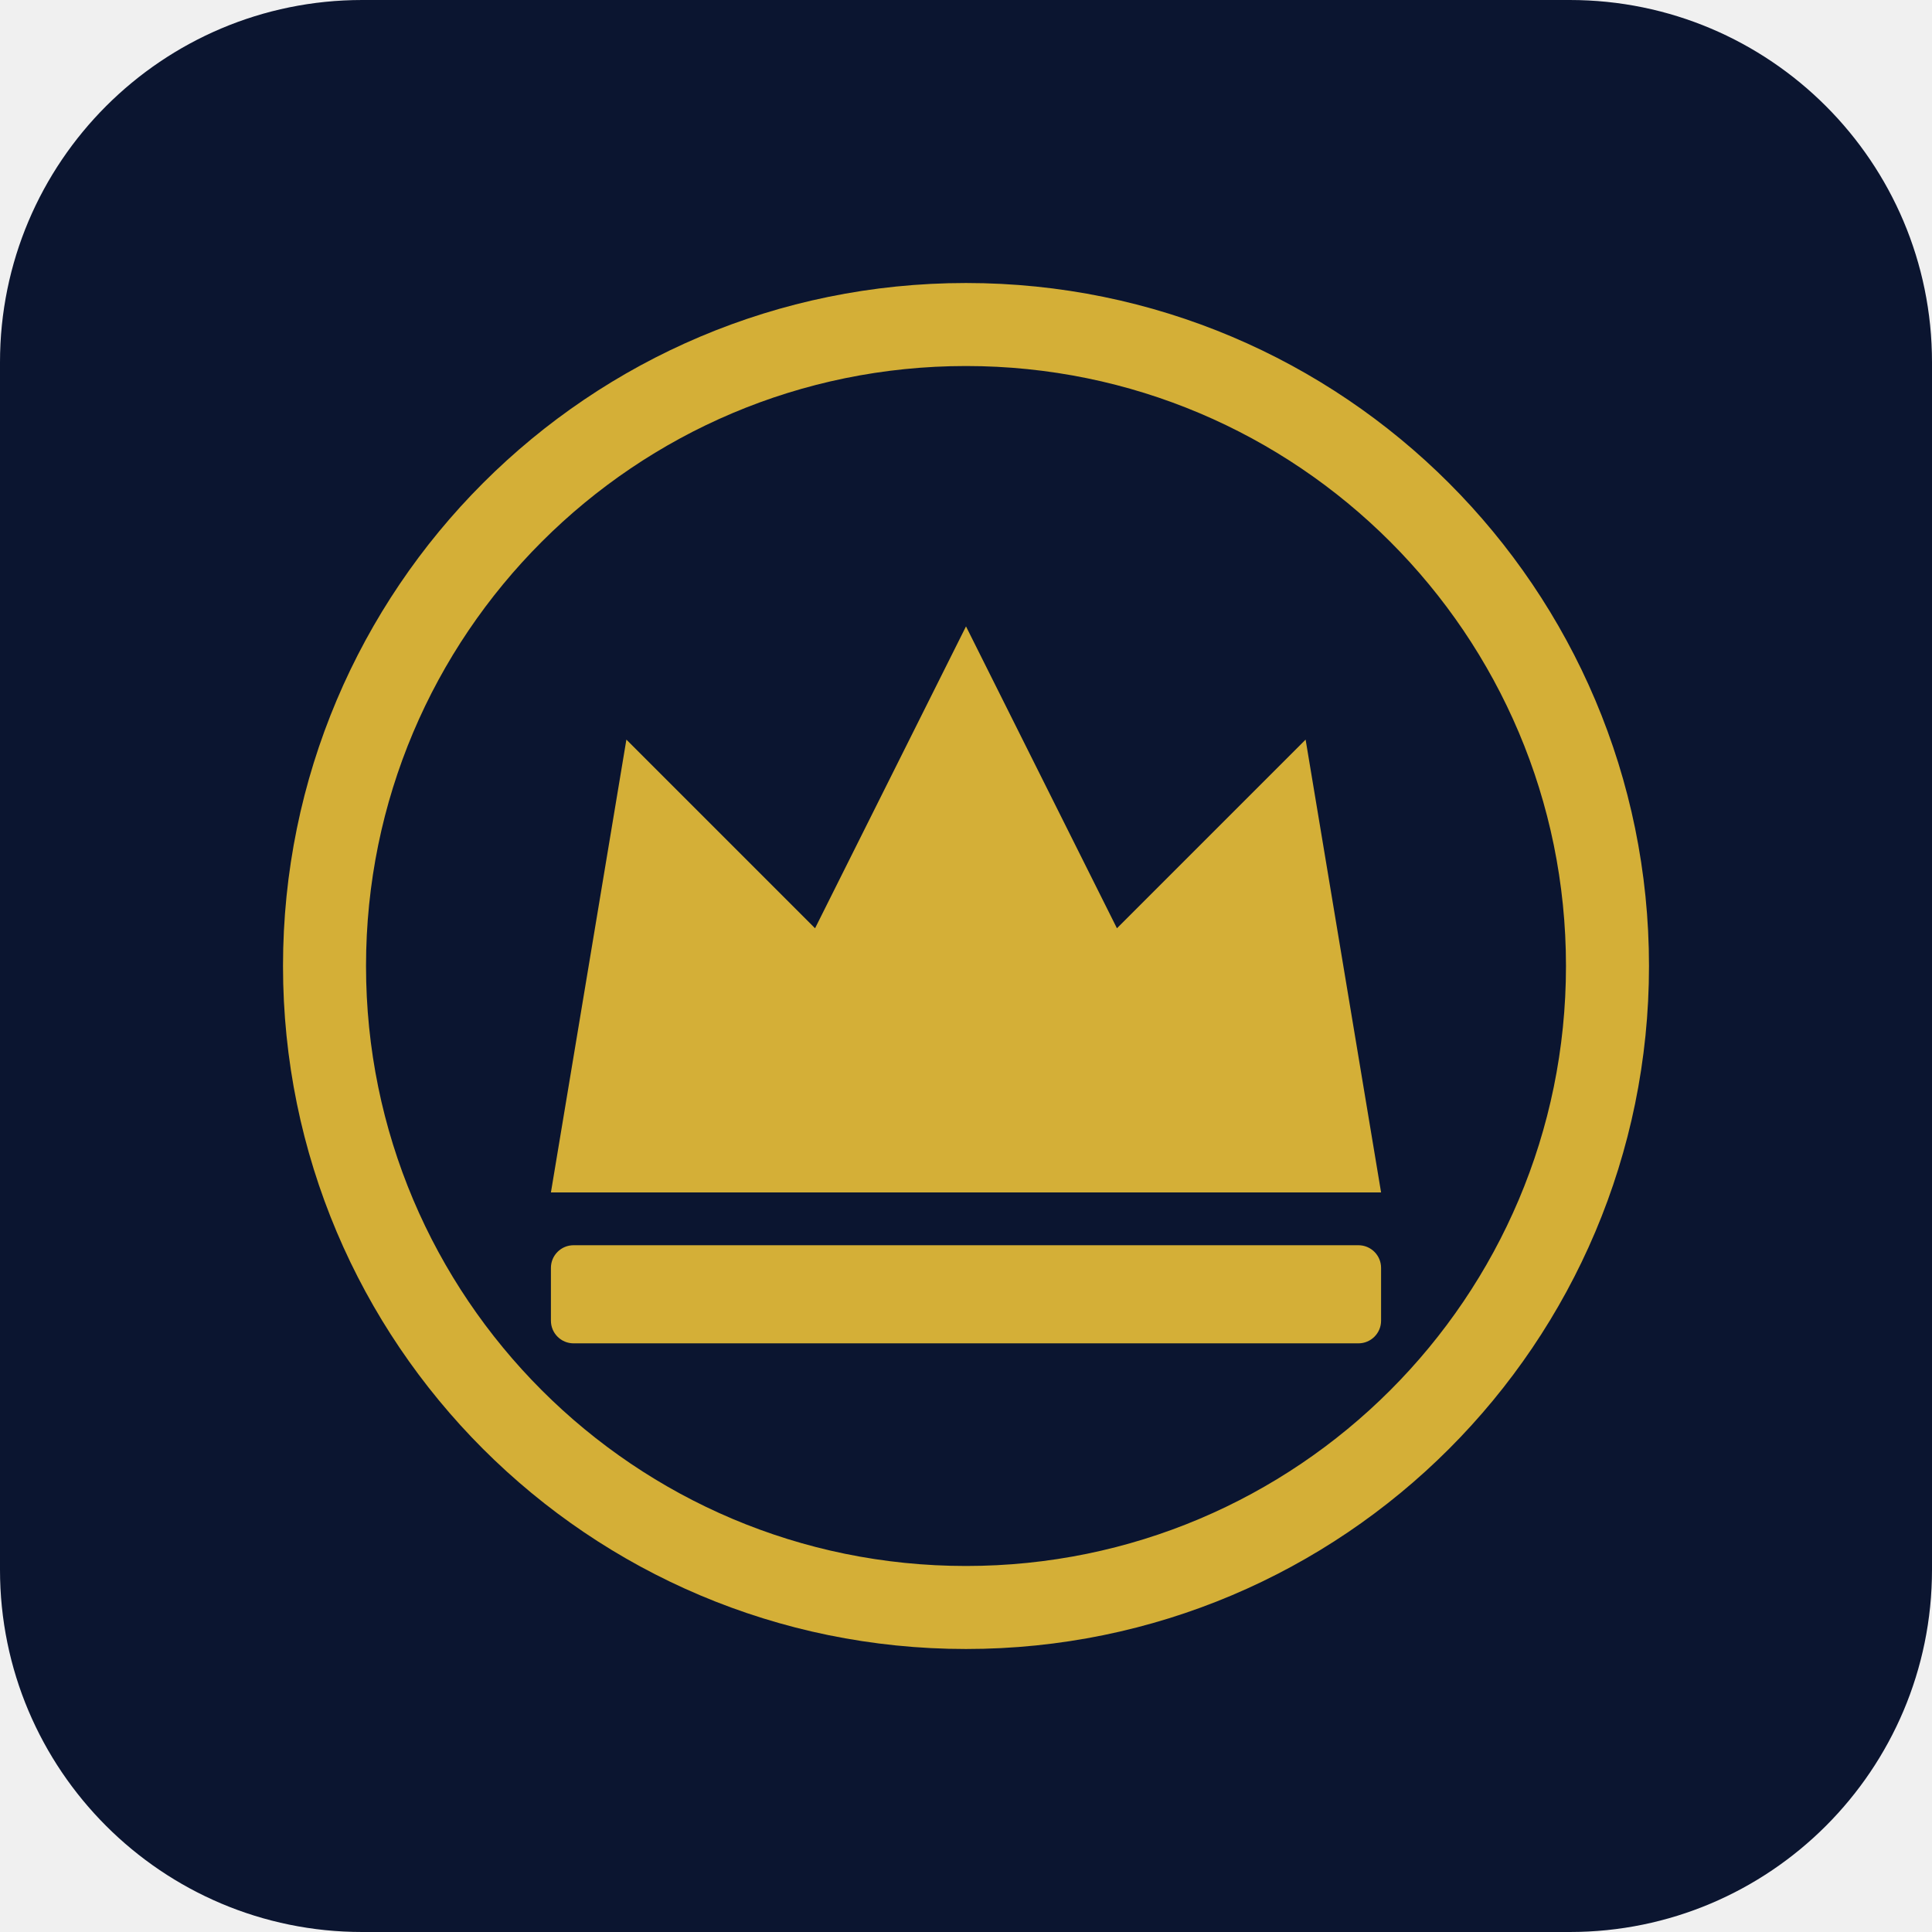
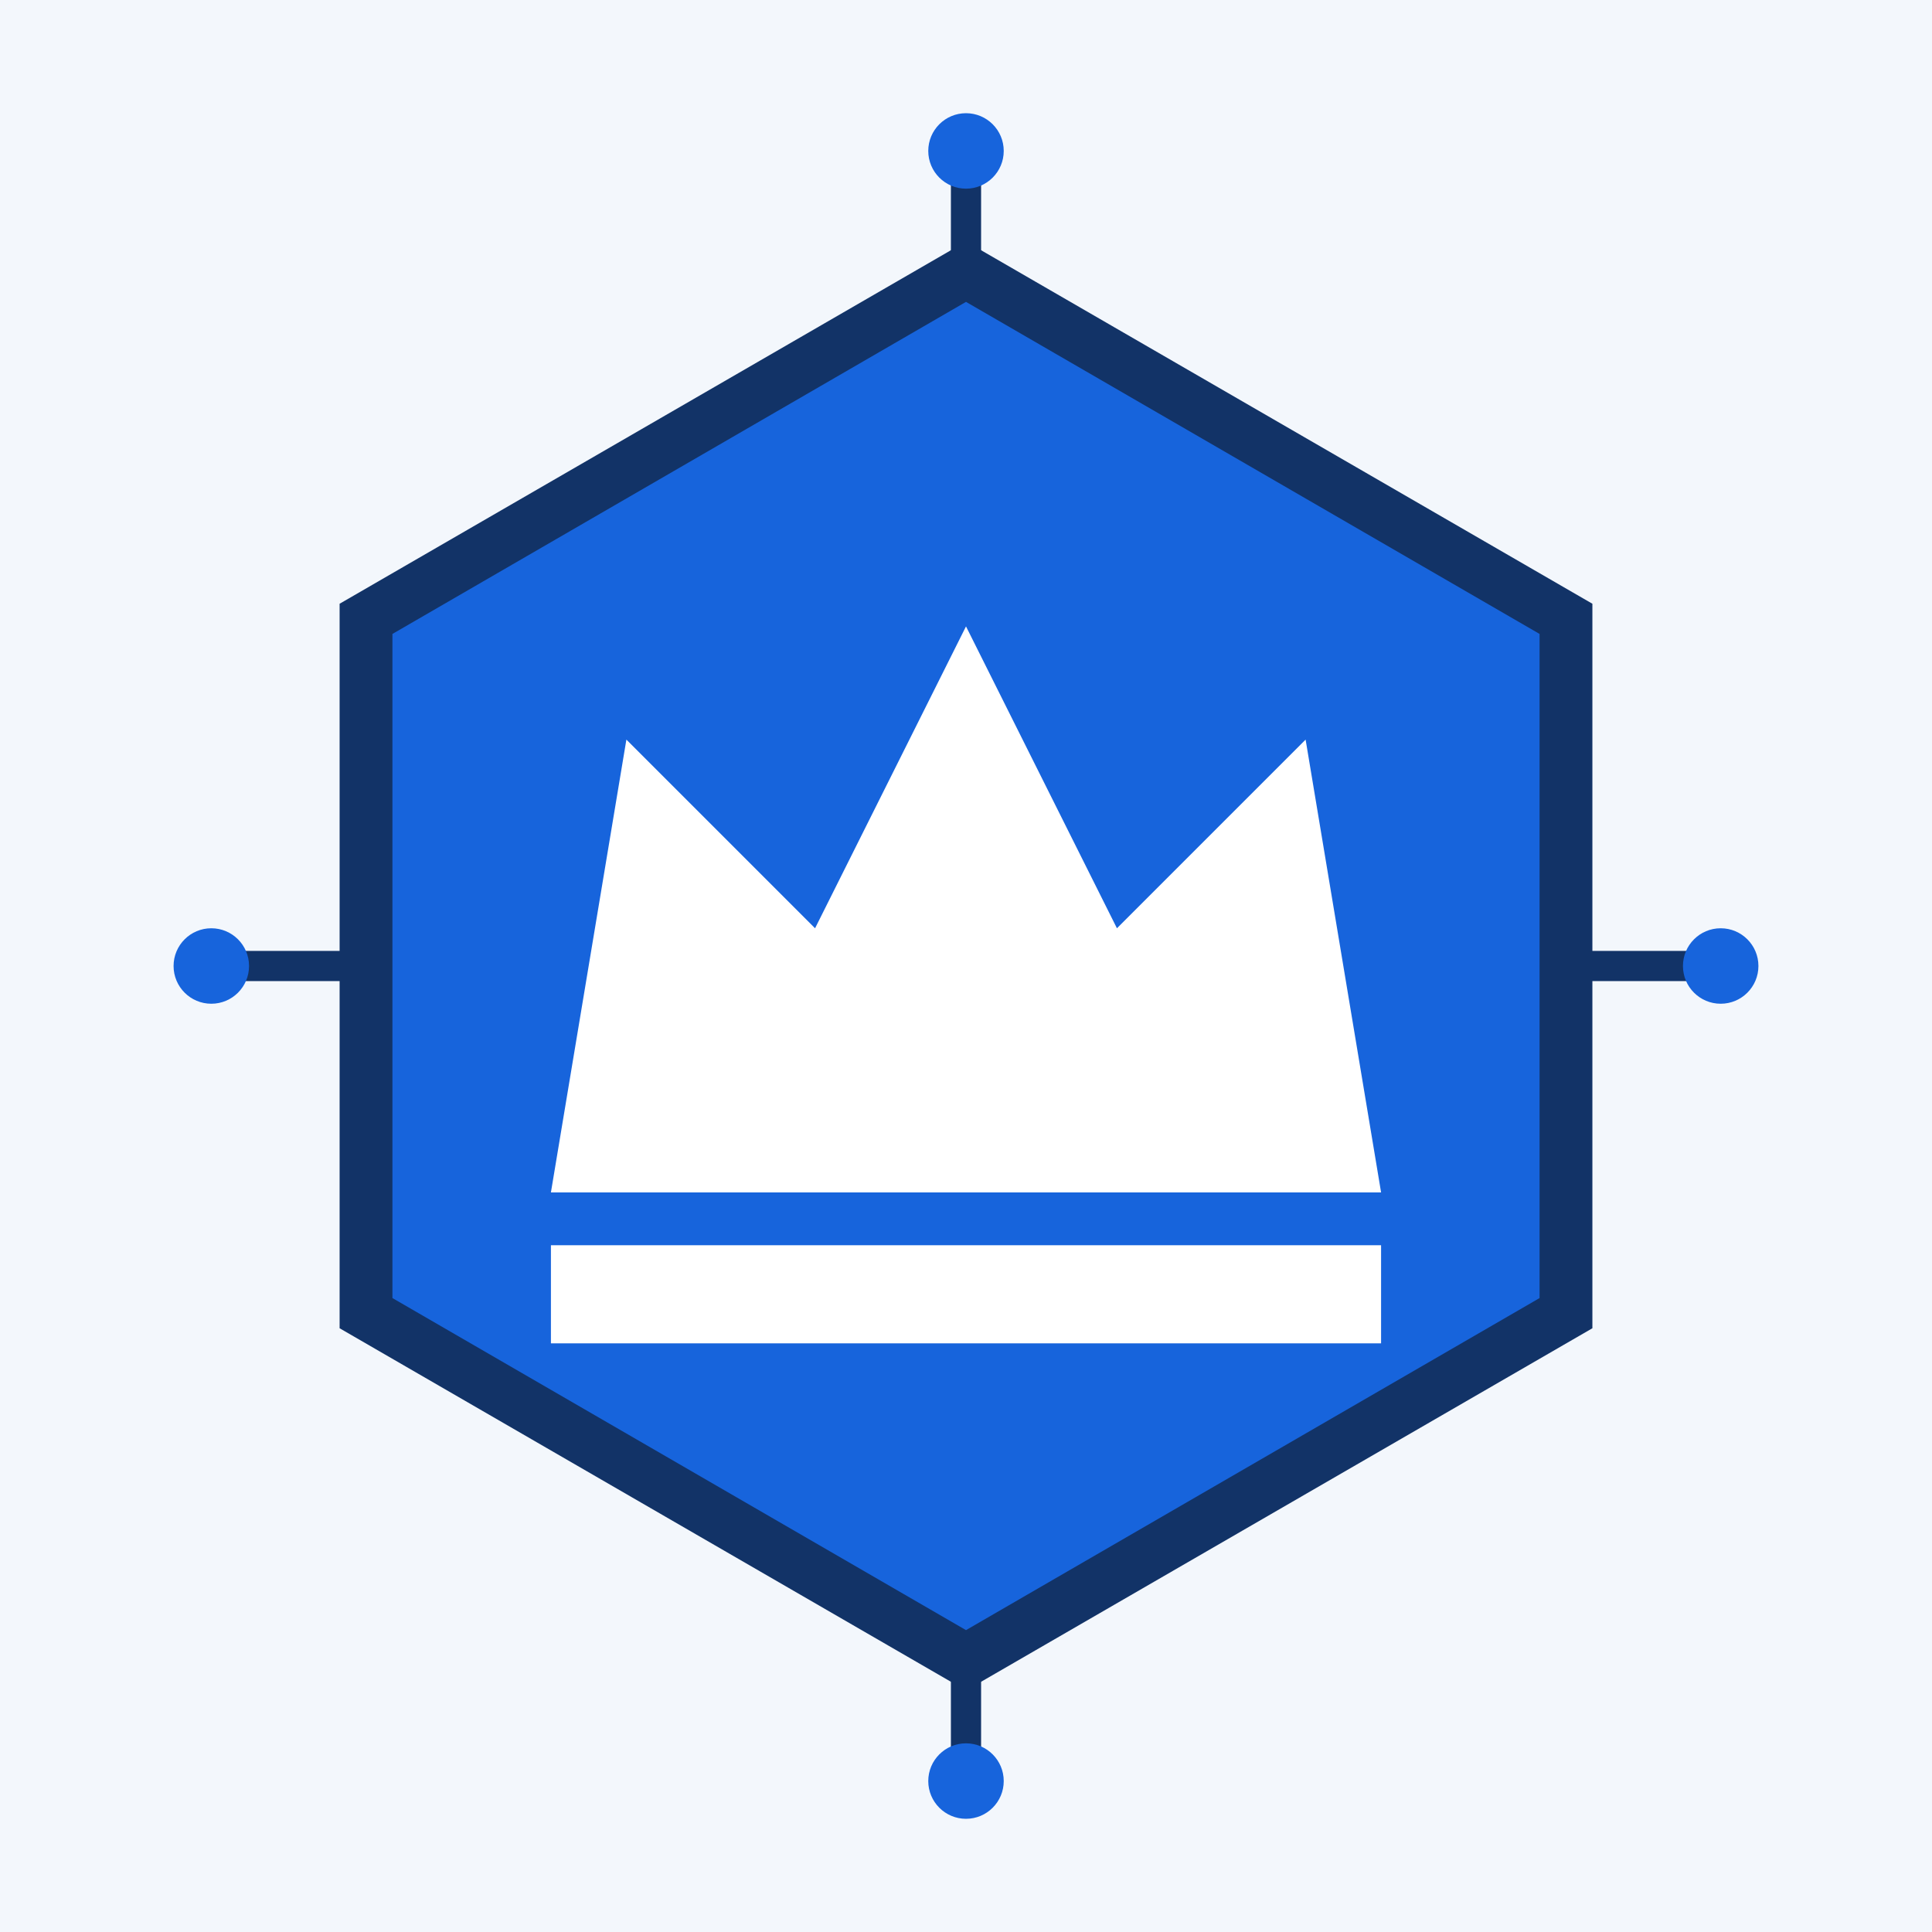
<svg xmlns="http://www.w3.org/2000/svg" viewBox="0 0 512 512">
-   <rect width="512" height="512" rx="96" fill="#0b1530" />
-   <circle cx="256" cy="256" r="170" fill="none" stroke="#d4af37" stroke-width="22" />
-   <path d="M146 316 L166 196 L216 246 L256 166 L296 246 L346 196 L366 316 Z" fill="#d4af37" />
-   <rect x="146" y="330" width="220" height="26" rx="6" fill="#d4af37" />
+   <rect width="512" height="512" fill="#f3f7fc" />
+   <path d="M56 256h400M256 40v432" stroke="#123367" stroke-width="8" />
+   <path d="m256 64 166 96v192L256 448 90 352V160Z" fill="#123367" />
+   <path d="m256 80 152 88v176L256 432 104 344V168Z" fill="#1764dc" />
+   <path d="m146 316 20-120 50 50 40-80 40 80 50-50 20 120Z" fill="#fff" />
+   <path d="M146 330h220v26H146Z" fill="#fff" />
+   <g fill="#1764dc">
+     <circle cx="56" cy="256" r="10" />
+     <circle cx="456" cy="256" r="10" />
+     <circle cx="256" cy="40" r="10" />
+     <circle cx="256" cy="472" r="10" />
+   </g>
</svg>
